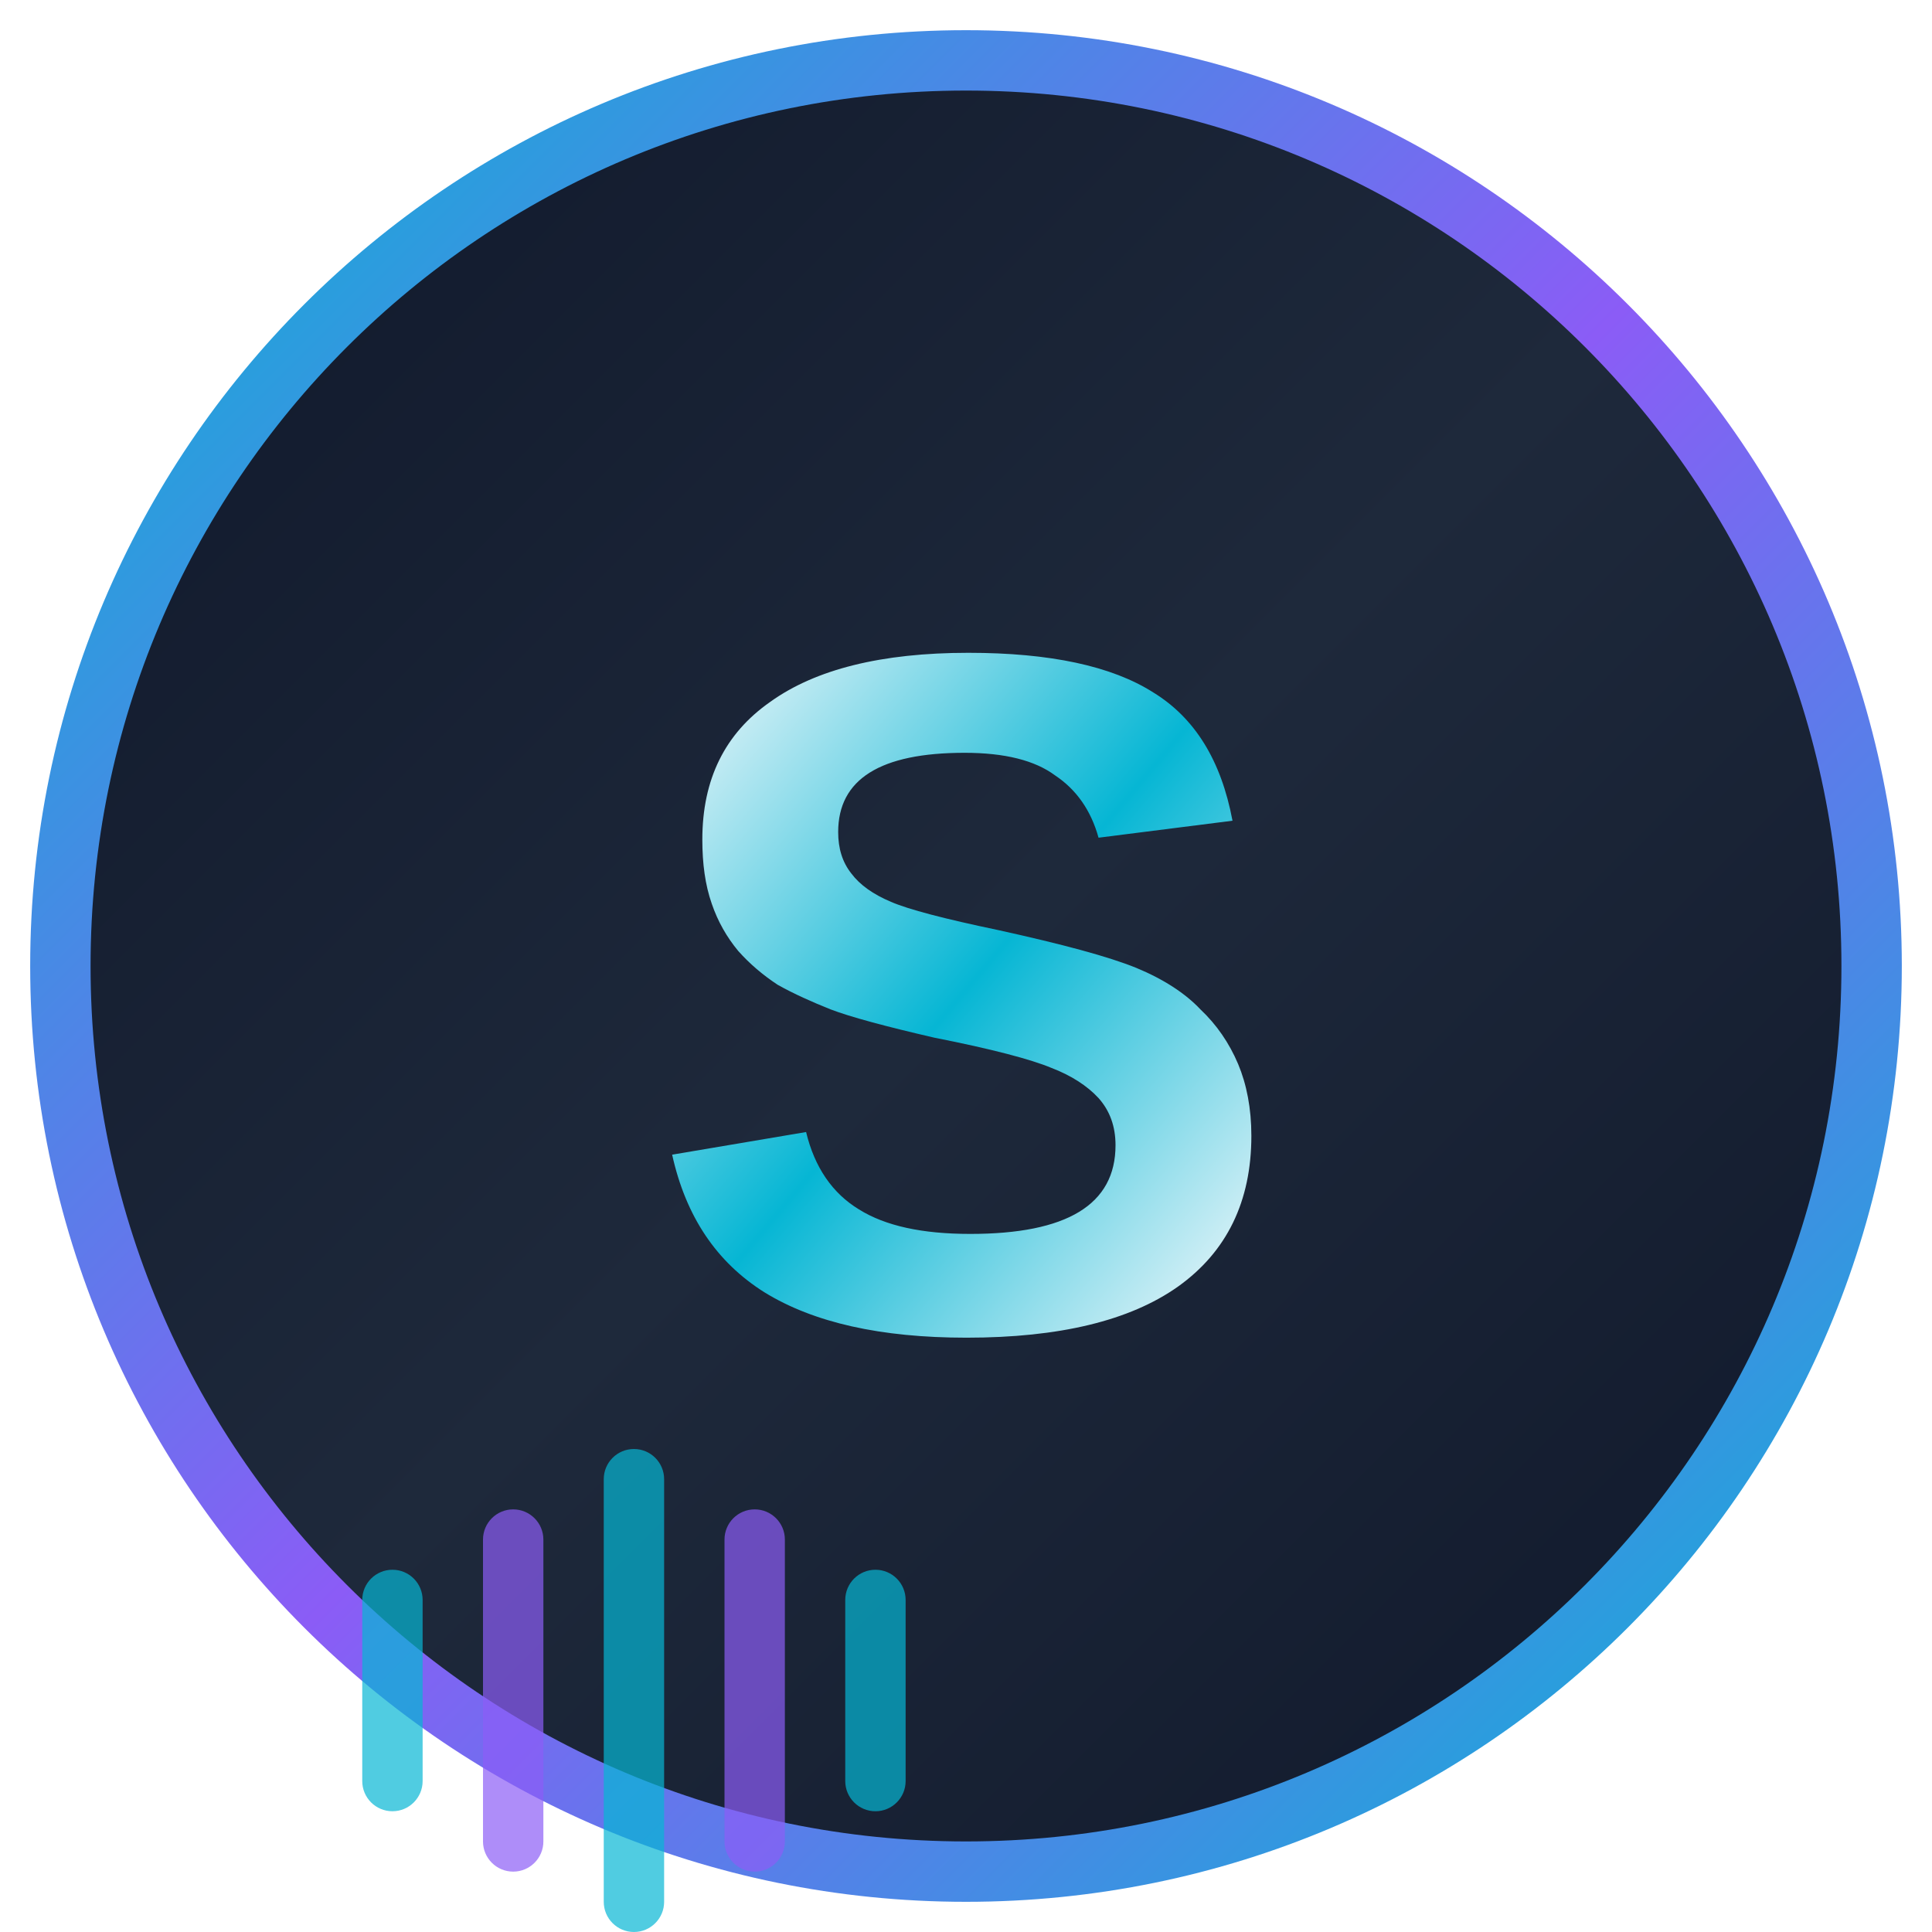
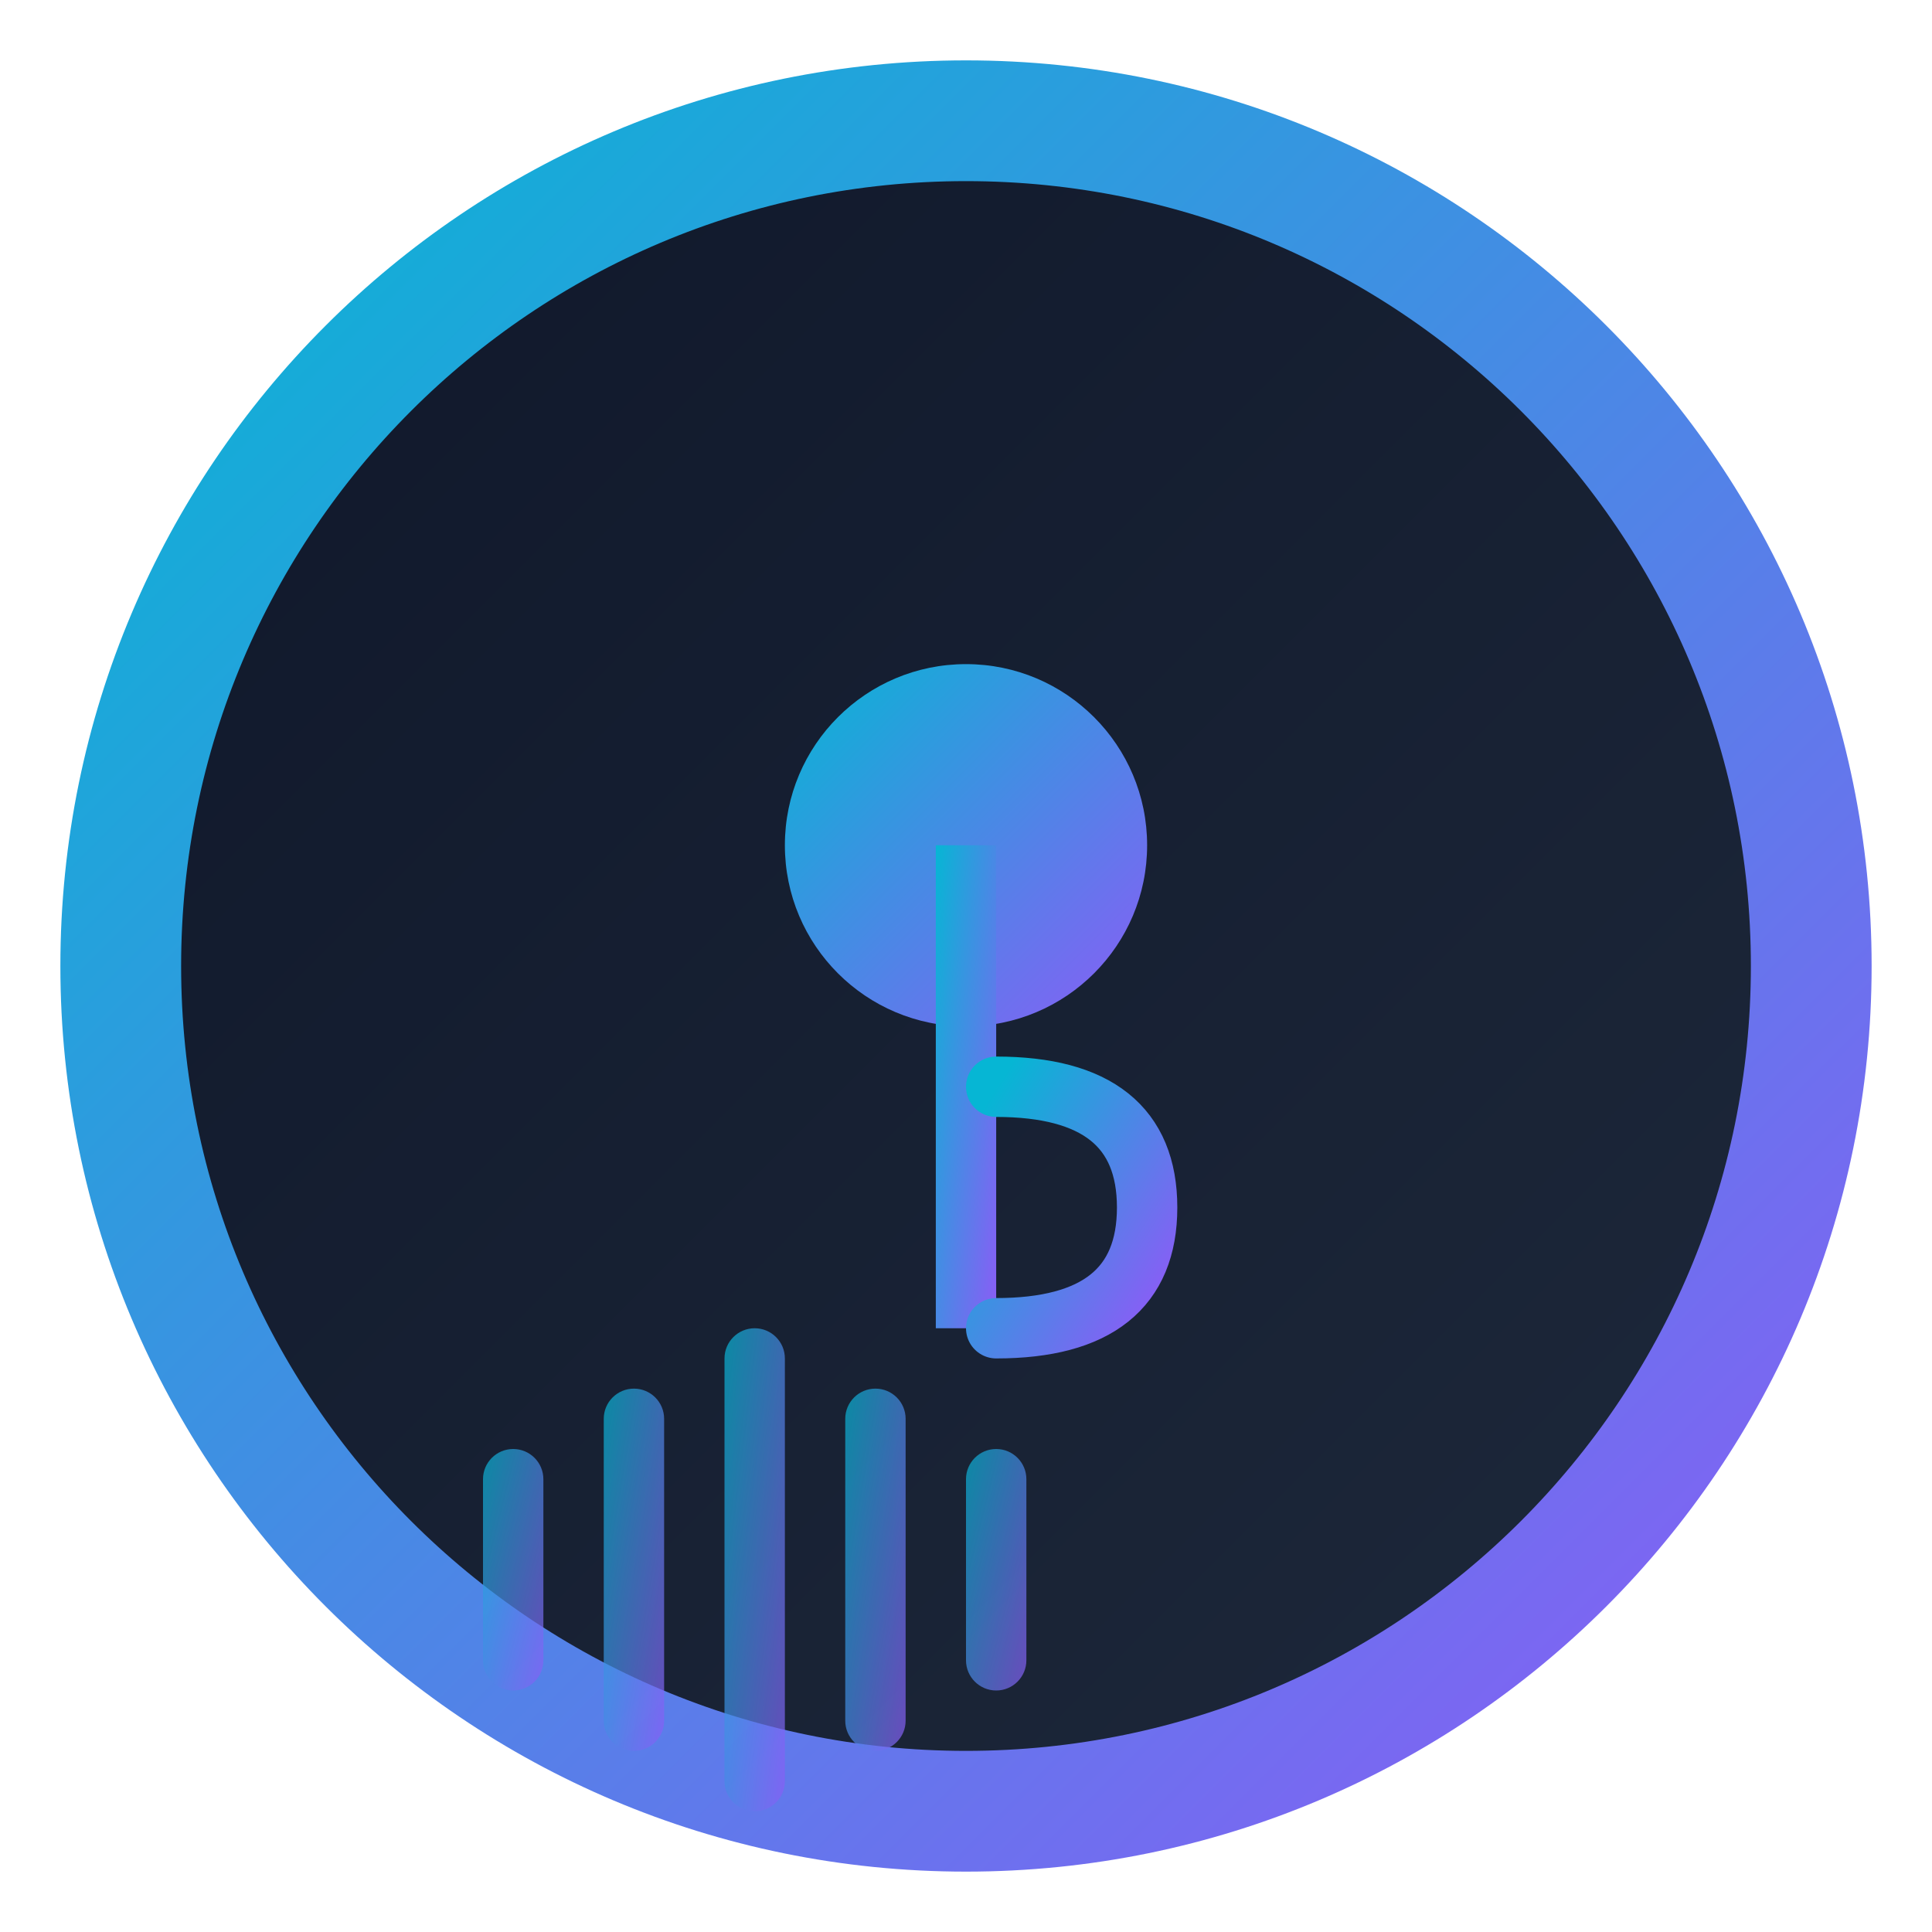
<svg xmlns="http://www.w3.org/2000/svg" width="16" height="16" viewBox="0 0 16 16" fill="none">
  <defs>
    <linearGradient id="bgGradient" x1="0%" y1="0%" x2="100%" y2="100%">
      <stop offset="0%" style="stop-color:#0f172a;stop-opacity:1" />
-       <stop offset="50%" style="stop-color:#1e293b;stop-opacity:1" />
-       <stop offset="100%" style="stop-color:#0f172a;stop-opacity:1" />
+       <stop offset="100%" style="stop-color:#1e293b;stop-opacity:1" />
    </linearGradient>
-     <linearGradient id="borderGradient" x1="0%" y1="0%" x2="100%" y2="100%">
+     <linearGradient id="accentGradient" x1="0%" y1="0%" x2="100%" y2="100%">
      <stop offset="0%" style="stop-color:#06b6d4;stop-opacity:1" />
-       <stop offset="50%" style="stop-color:#8b5cf6;stop-opacity:1" />
-       <stop offset="100%" style="stop-color:#06b6d4;stop-opacity:1" />
-     </linearGradient>
-     <linearGradient id="textGradient" x1="0%" y1="0%" x2="100%" y2="100%">
-       <stop offset="0%" style="stop-color:#f8fafc;stop-opacity:1" />
-       <stop offset="50%" style="stop-color:#06b6d4;stop-opacity:1" />
-       <stop offset="100%" style="stop-color:#f8fafc;stop-opacity:1" />
+       <stop offset="100%" style="stop-color:#8b5cf6;stop-opacity:1" />
    </linearGradient>
  </defs>
-   <circle cx="8" cy="8" r="7.5" fill="url(#bgGradient)" stroke="url(#borderGradient)" stroke-width="0.5" />
-   <text x="8" y="11" font-family="Arial, sans-serif" font-size="8" font-weight="900" text-anchor="middle" fill="url(#textGradient)">
-     S
-   </text>
+   <circle cx="8" cy="8" r="7" fill="url(#bgGradient)" stroke="url(#accentGradient)" stroke-width="1" />
+   <g transform="translate(8, 8)">
+     <circle cx="0" cy="-1" r="1.5" fill="url(#accentGradient)" />
+     <rect x="-0.25" y="-1" width="0.5" height="4" fill="url(#accentGradient)" />
+     <path d="M 0.25 3 Q 1.5 3 1.5 2 Q 1.5 1 0.25 1" stroke="url(#accentGradient)" stroke-width="0.5" fill="none" stroke-linecap="round" />
+   </g>
  <g opacity="0.7">
-     <rect x="3" y="13" width="0.5" height="2" fill="#06b6d4" rx="0.25" />
-     <rect x="4" y="12.5" width="0.5" height="3" fill="#8b5cf6" rx="0.25" />
-     <rect x="5" y="12" width="0.5" height="4" fill="#06b6d4" rx="0.25" />
-     <rect x="6" y="12.5" width="0.5" height="3" fill="#8b5cf6" rx="0.25" />
-     <rect x="7" y="13" width="0.5" height="2" fill="#06b6d4" rx="0.25" />
+     <rect x="4" y="12" width="0.5" height="2" fill="url(#accentGradient)" rx="0.25" />
+     <rect x="5" y="11.5" width="0.5" height="3" fill="url(#accentGradient)" rx="0.25" />
+     <rect x="6" y="11" width="0.5" height="4" fill="url(#accentGradient)" rx="0.25" />
+     <rect x="7" y="11.5" width="0.5" height="3" fill="url(#accentGradient)" rx="0.25" />
+     <rect x="8" y="12" width="0.5" height="2" fill="url(#accentGradient)" rx="0.25" />
  </g>
</svg>
